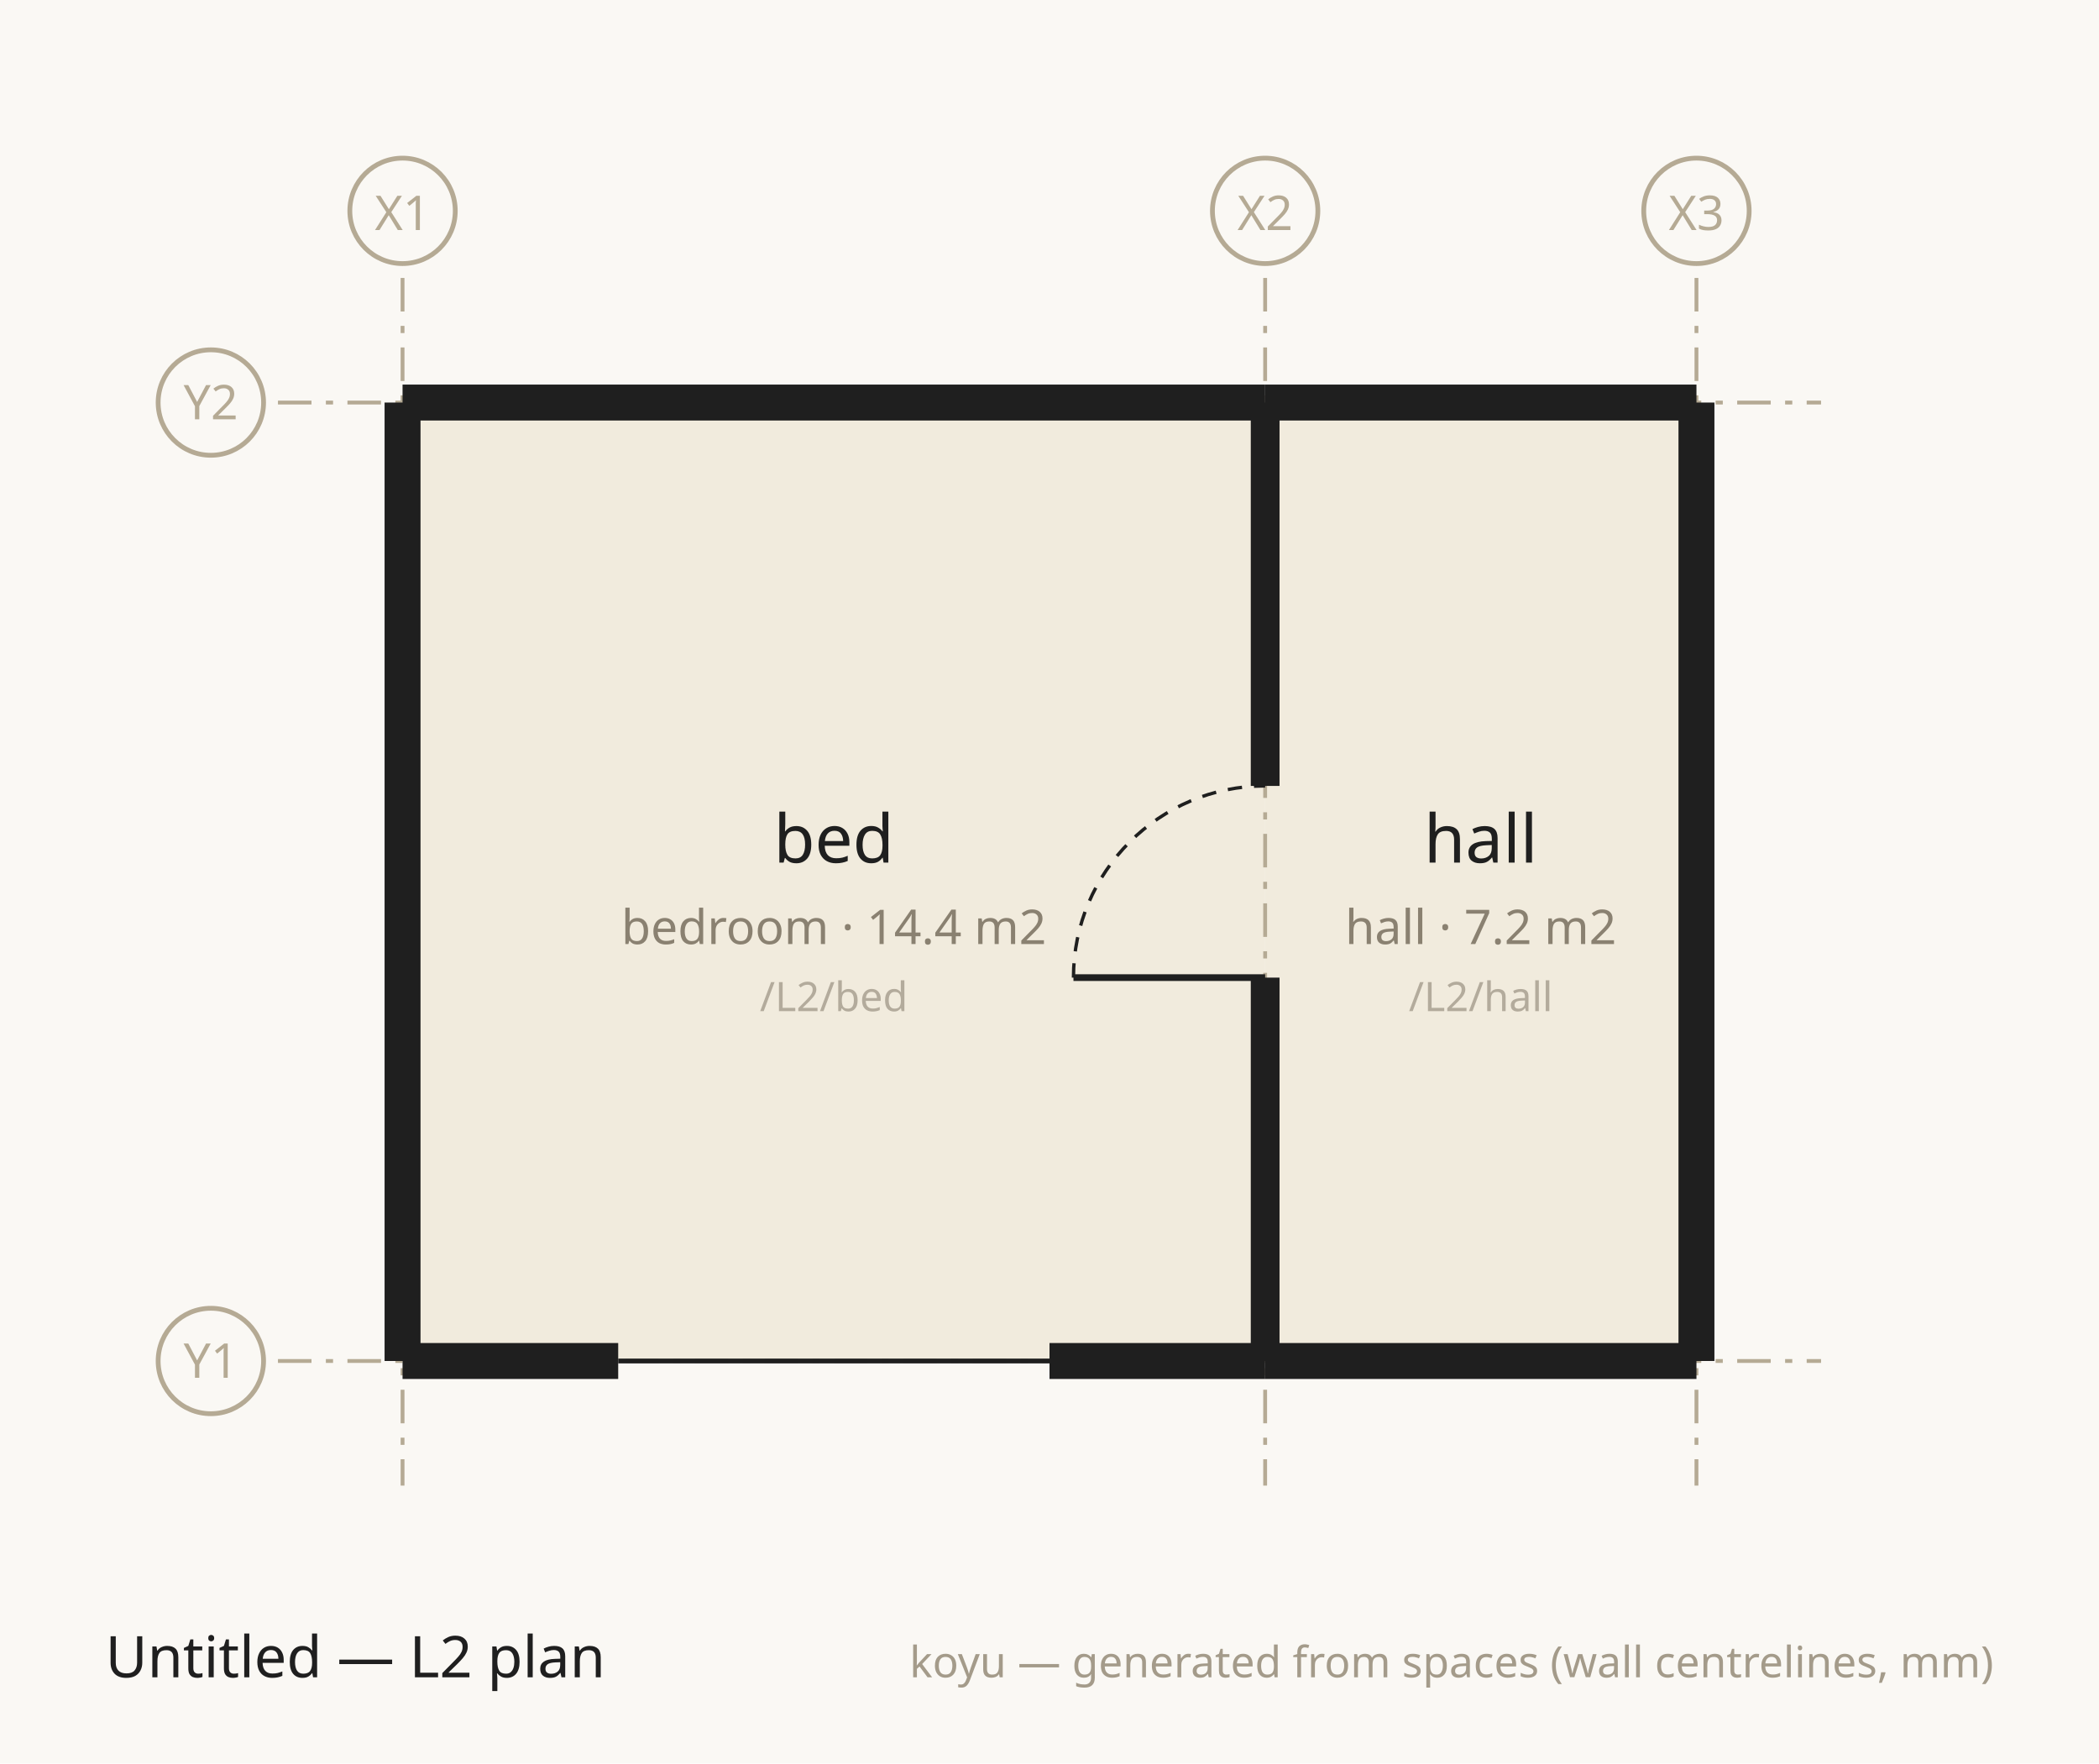
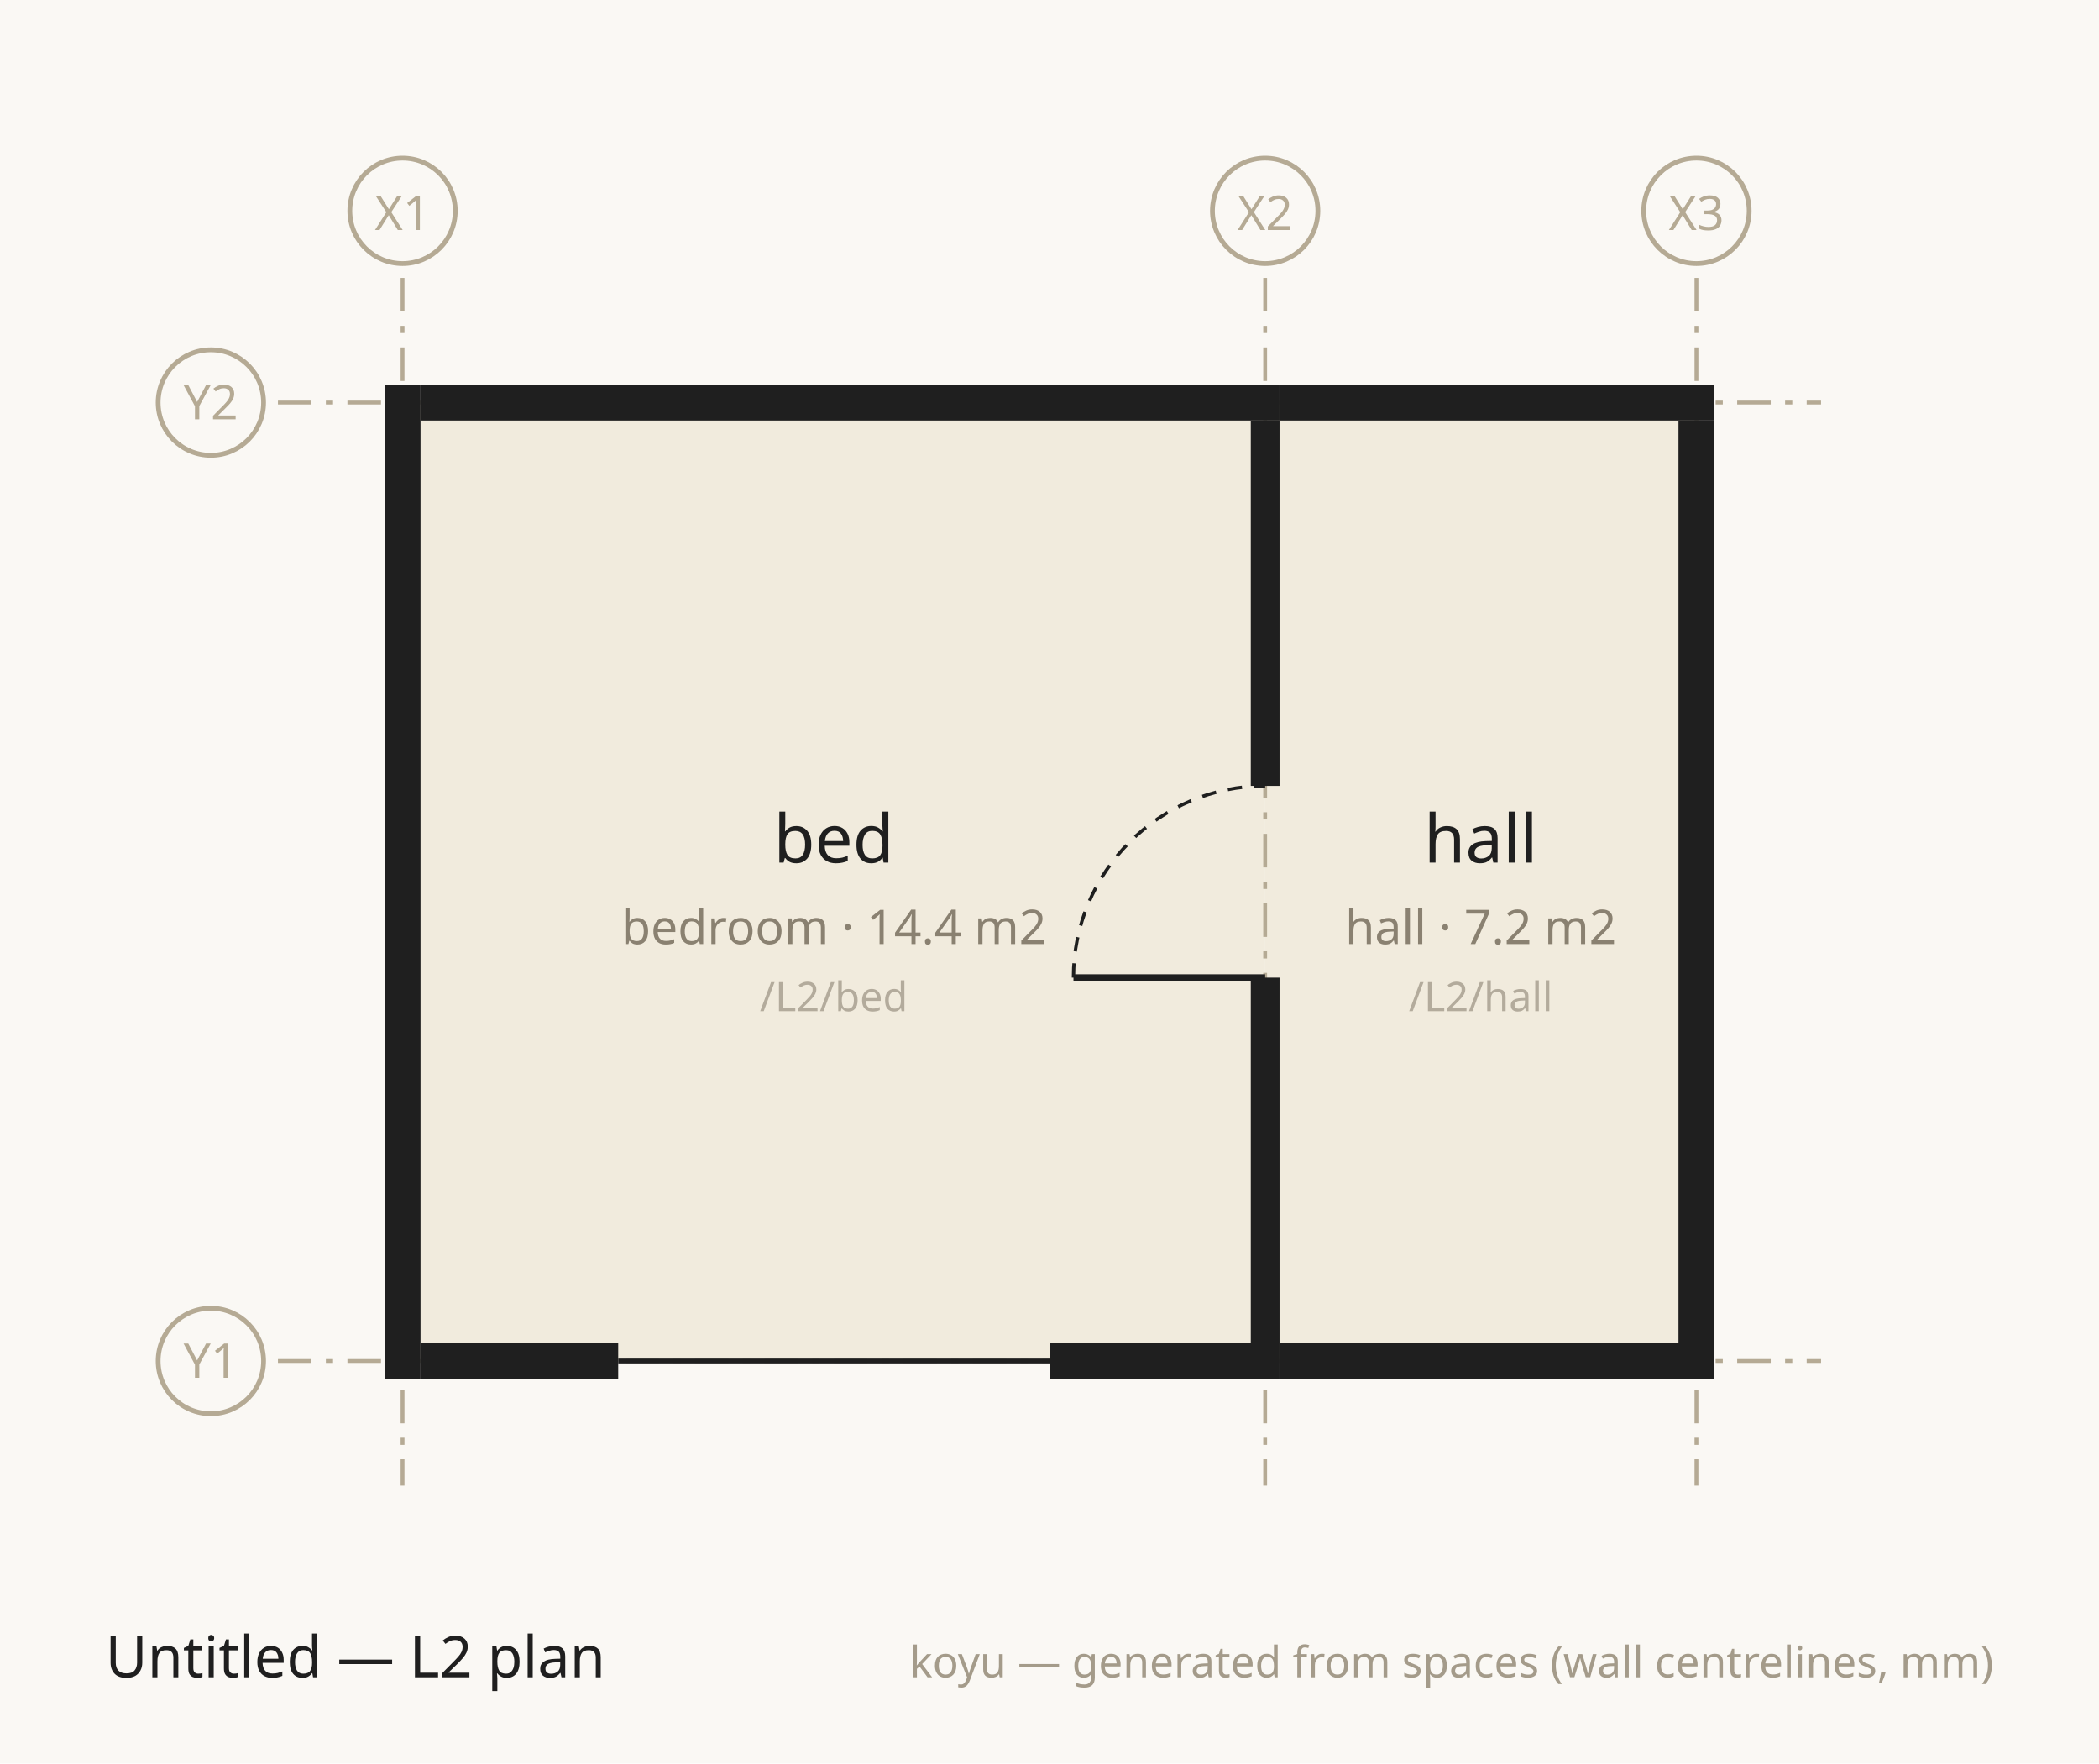
<svg xmlns="http://www.w3.org/2000/svg" width="438" height="368" viewBox="0 0 438 368" font-family="'Hiragino Sans','Noto Sans JP',sans-serif">
  <rect width="438" height="368" fill="#faf8f4" />
  <path d="M 84 284 L 264 284 L 264 84 L 84 84 Z" fill="#f1ebdd" />
  <path d="M 264 284 L 354 284 L 354 84 L 264 84 Z" fill="#f1ebdd" />
  <line x1="84" y1="58" x2="84" y2="310" stroke="#b5aa94" stroke-width="0.8" stroke-dasharray="7 3 1.5 3" />
  <circle cx="84" cy="44" r="11" fill="none" stroke="#b5aa94" stroke-width="1" />
  <text x="84" y="48" text-anchor="middle" font-size="10" fill="#b5aa94">X1</text>
  <line x1="264" y1="58" x2="264" y2="310" stroke="#b5aa94" stroke-width="0.8" stroke-dasharray="7 3 1.5 3" />
  <circle cx="264" cy="44" r="11" fill="none" stroke="#b5aa94" stroke-width="1" />
  <text x="264" y="48" text-anchor="middle" font-size="10" fill="#b5aa94">X2</text>
  <line x1="354" y1="58" x2="354" y2="310" stroke="#b5aa94" stroke-width="0.8" stroke-dasharray="7 3 1.5 3" />
  <circle cx="354" cy="44" r="11" fill="none" stroke="#b5aa94" stroke-width="1" />
  <text x="354" y="48" text-anchor="middle" font-size="10" fill="#b5aa94">X3</text>
  <line x1="58" y1="284" x2="380" y2="284" stroke="#b5aa94" stroke-width="0.8" stroke-dasharray="7 3 1.5 3" />
  <circle cx="44" cy="284" r="11" fill="none" stroke="#b5aa94" stroke-width="1" />
  <text x="44" y="287.5" text-anchor="middle" font-size="10" fill="#b5aa94">Y1</text>
  <line x1="58" y1="84" x2="380" y2="84" stroke="#b5aa94" stroke-width="0.8" stroke-dasharray="7 3 1.5 3" />
  <circle cx="44" cy="84" r="11" fill="none" stroke="#b5aa94" stroke-width="1" />
  <text x="44" y="87.5" text-anchor="middle" font-size="10" fill="#b5aa94">Y2</text>
-   <path d="M 261 284 L 261 204 L 267 204 L 267 284 Z" fill="#1f1f1f" />
-   <path d="M 261 164 L 261 84 L 267 84 L 267 164 Z" fill="#1f1f1f" />
-   <path d="M 84 280.25 L 129 280.25 L 129 287.75 L 84 287.75 Z" fill="#1f1f1f" />
-   <path d="M 219 280.25 L 264 280.25 L 264 287.75 L 219 287.75 Z" fill="#1f1f1f" />
-   <path d="M 84 80.25 L 264 80.25 L 264 87.75 L 84 87.75 Z" fill="#1f1f1f" />
-   <path d="M 80.25 284 L 80.25 84 L 87.75 84 L 87.75 284 Z" fill="#1f1f1f" />
-   <path d="M 264 280.25 L 354 280.25 L 354 287.75 L 264 287.75 Z" fill="#1f1f1f" />
-   <path d="M 350.25 284 L 350.25 84 L 357.75 84 L 357.75 284 Z" fill="#1f1f1f" />
-   <path d="M 264 80.25 L 354 80.25 L 354 87.75 L 264 87.75 Z" fill="#1f1f1f" />
+   <path d="M 261 280.25 L 261 204 L 267 204 L 267 280.25 Z" fill="#1f1f1f" />
+   <path d="M 261 164 L 261 87.75 L 267 87.75 L 267 164 Z" fill="#1f1f1f" />
+   <path d="M 87.75 280.25 L 129 280.25 L 129 287.75 L 87.75 287.75 Z" fill="#1f1f1f" />
+   <path d="M 219 280.25 L 267 280.25 L 267 287.75 L 219 287.75 Z" fill="#1f1f1f" />
+   <path d="M 87.75 80.25 L 267 80.25 L 267 87.75 L 87.75 87.75 Z" fill="#1f1f1f" />
+   <path d="M 80.25 287.75 L 80.25 80.25 L 87.75 80.25 L 87.75 287.75 Z" fill="#1f1f1f" />
+   <path d="M 267 280.25 L 357.75 280.25 L 357.75 287.75 L 267 287.75 Z" fill="#1f1f1f" />
+   <path d="M 350.25 280.25 L 350.25 87.75 L 357.75 87.75 L 357.75 280.25 Z" fill="#1f1f1f" />
+   <path d="M 267 80.25 L 357.75 80.25 L 357.75 87.75 L 267 87.75 Z" fill="#1f1f1f" />
  <line x1="264" y1="204" x2="224" y2="204" stroke="#1f1f1f" stroke-width="1.4" />
  <path d="M 224 204 A 40 40 0 0 1 264 164" fill="none" stroke="#1f1f1f" stroke-width="0.7" stroke-dasharray="3 2.5" />
  <line x1="129" y1="284" x2="219" y2="284" stroke="#1f1f1f" stroke-width="1" />
  <text x="174" y="180" text-anchor="middle" font-size="14" fill="#1f1f1f">bed</text>
  <text x="174" y="197" text-anchor="middle" font-size="10" fill="#8a8171">bedroom · 14.4 m2</text>
  <text x="174" y="211" text-anchor="middle" font-size="8.5" fill="#b3ab9c">/L2/bed</text>
  <text x="309" y="180" text-anchor="middle" font-size="14" fill="#1f1f1f">hall</text>
  <text x="309" y="197" text-anchor="middle" font-size="10" fill="#8a8171">hall · 7.2 m2</text>
  <text x="309" y="211" text-anchor="middle" font-size="8.5" fill="#b3ab9c">/L2/hall</text>
  <text x="22" y="350" font-size="12" fill="#1f1f1f">Untitled — L2 plan</text>
  <text x="416" y="350" text-anchor="end" font-size="9" fill="#a49b8a">koyu — generated from spaces (wall centrelines, mm)</text>
</svg>
